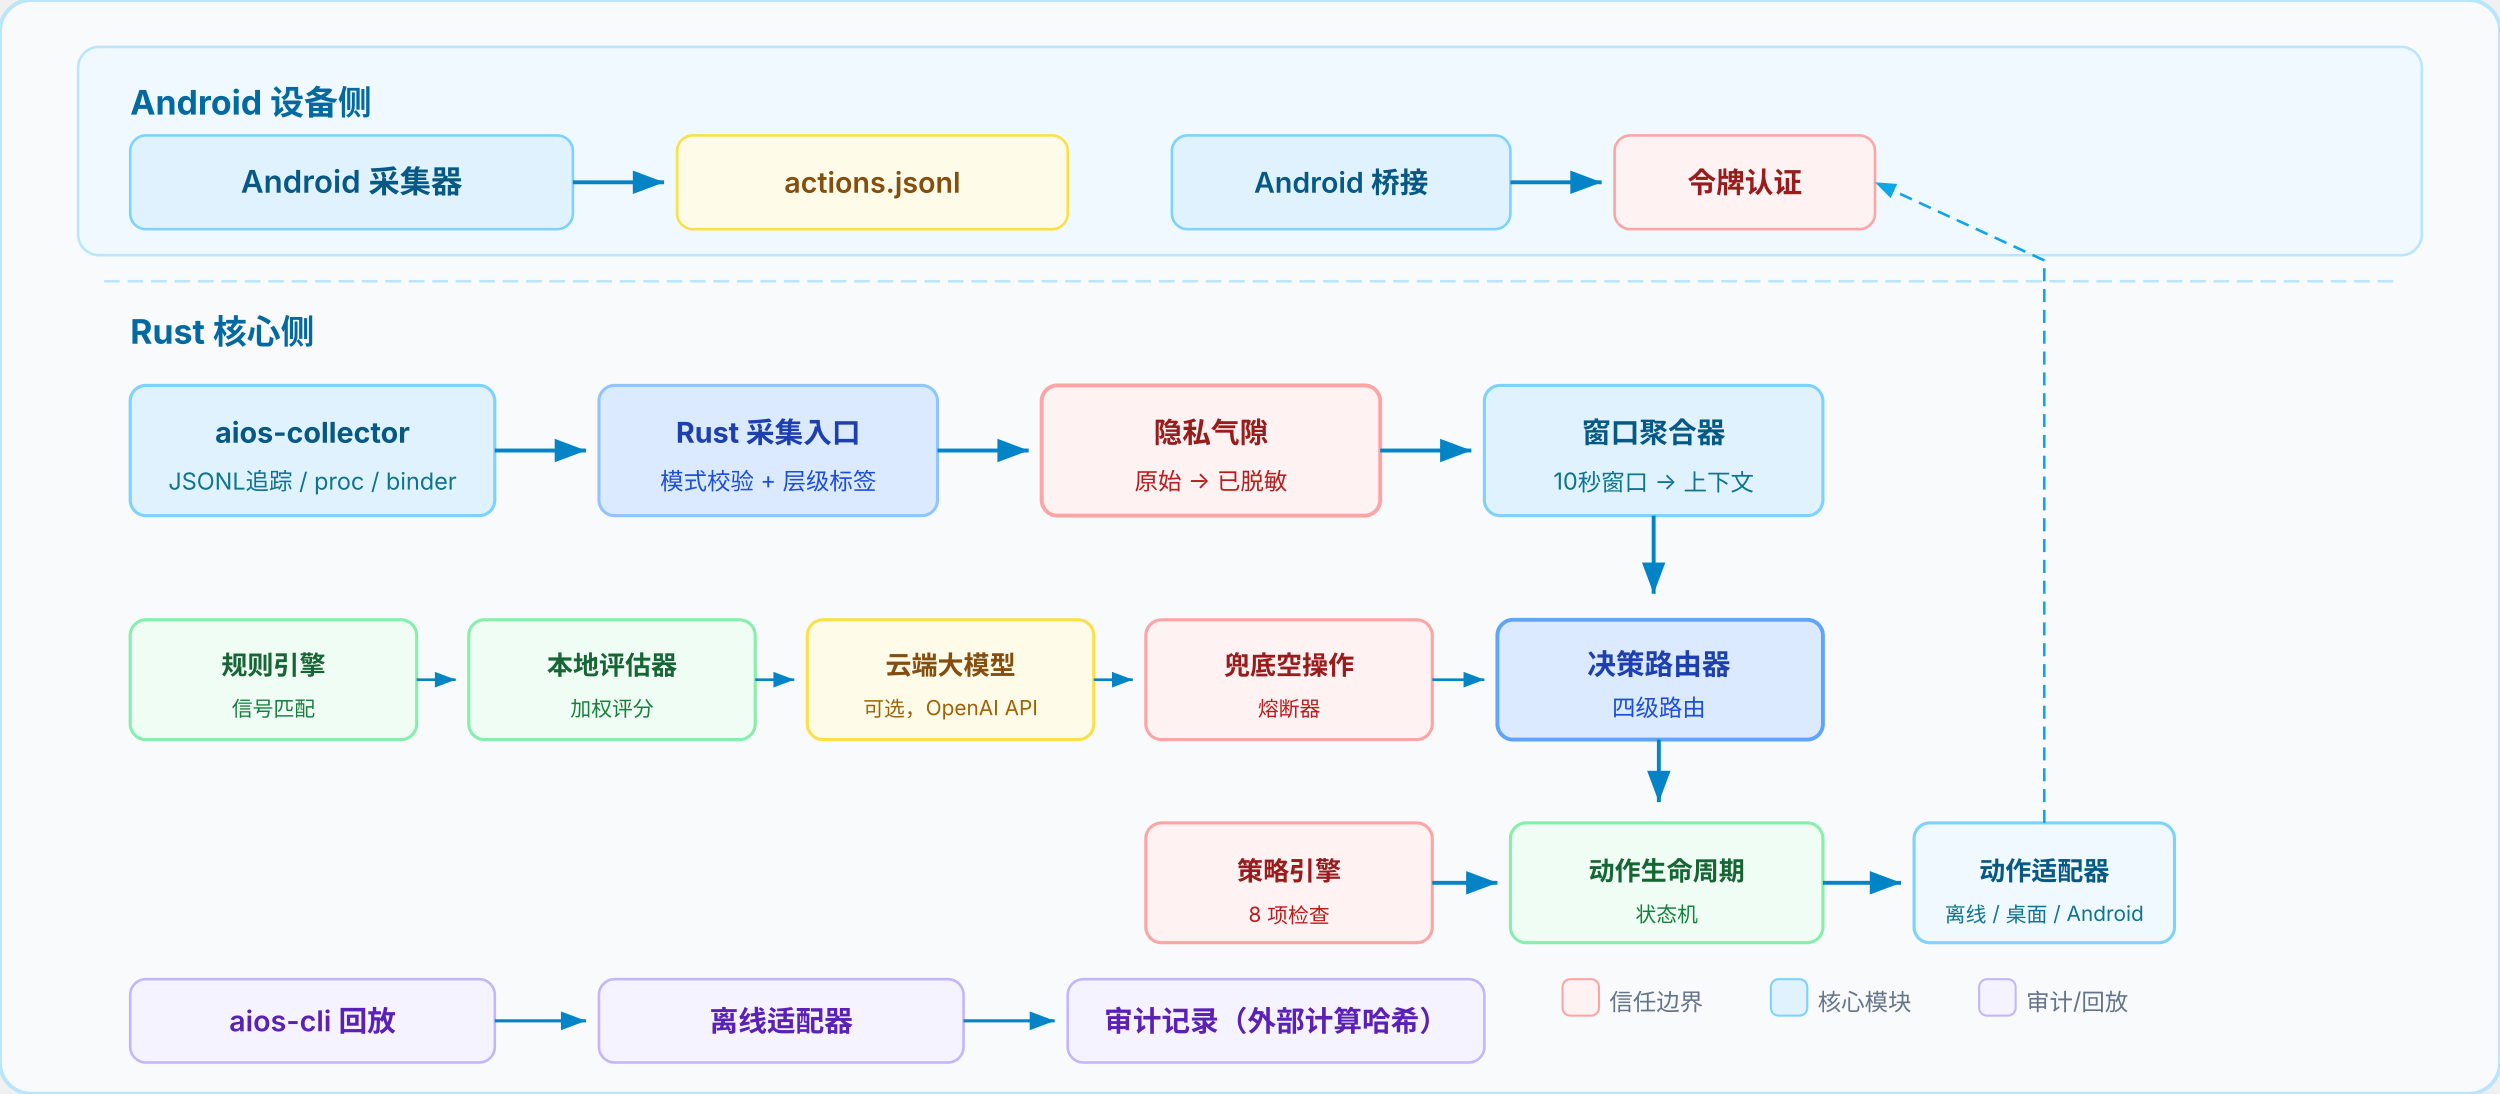
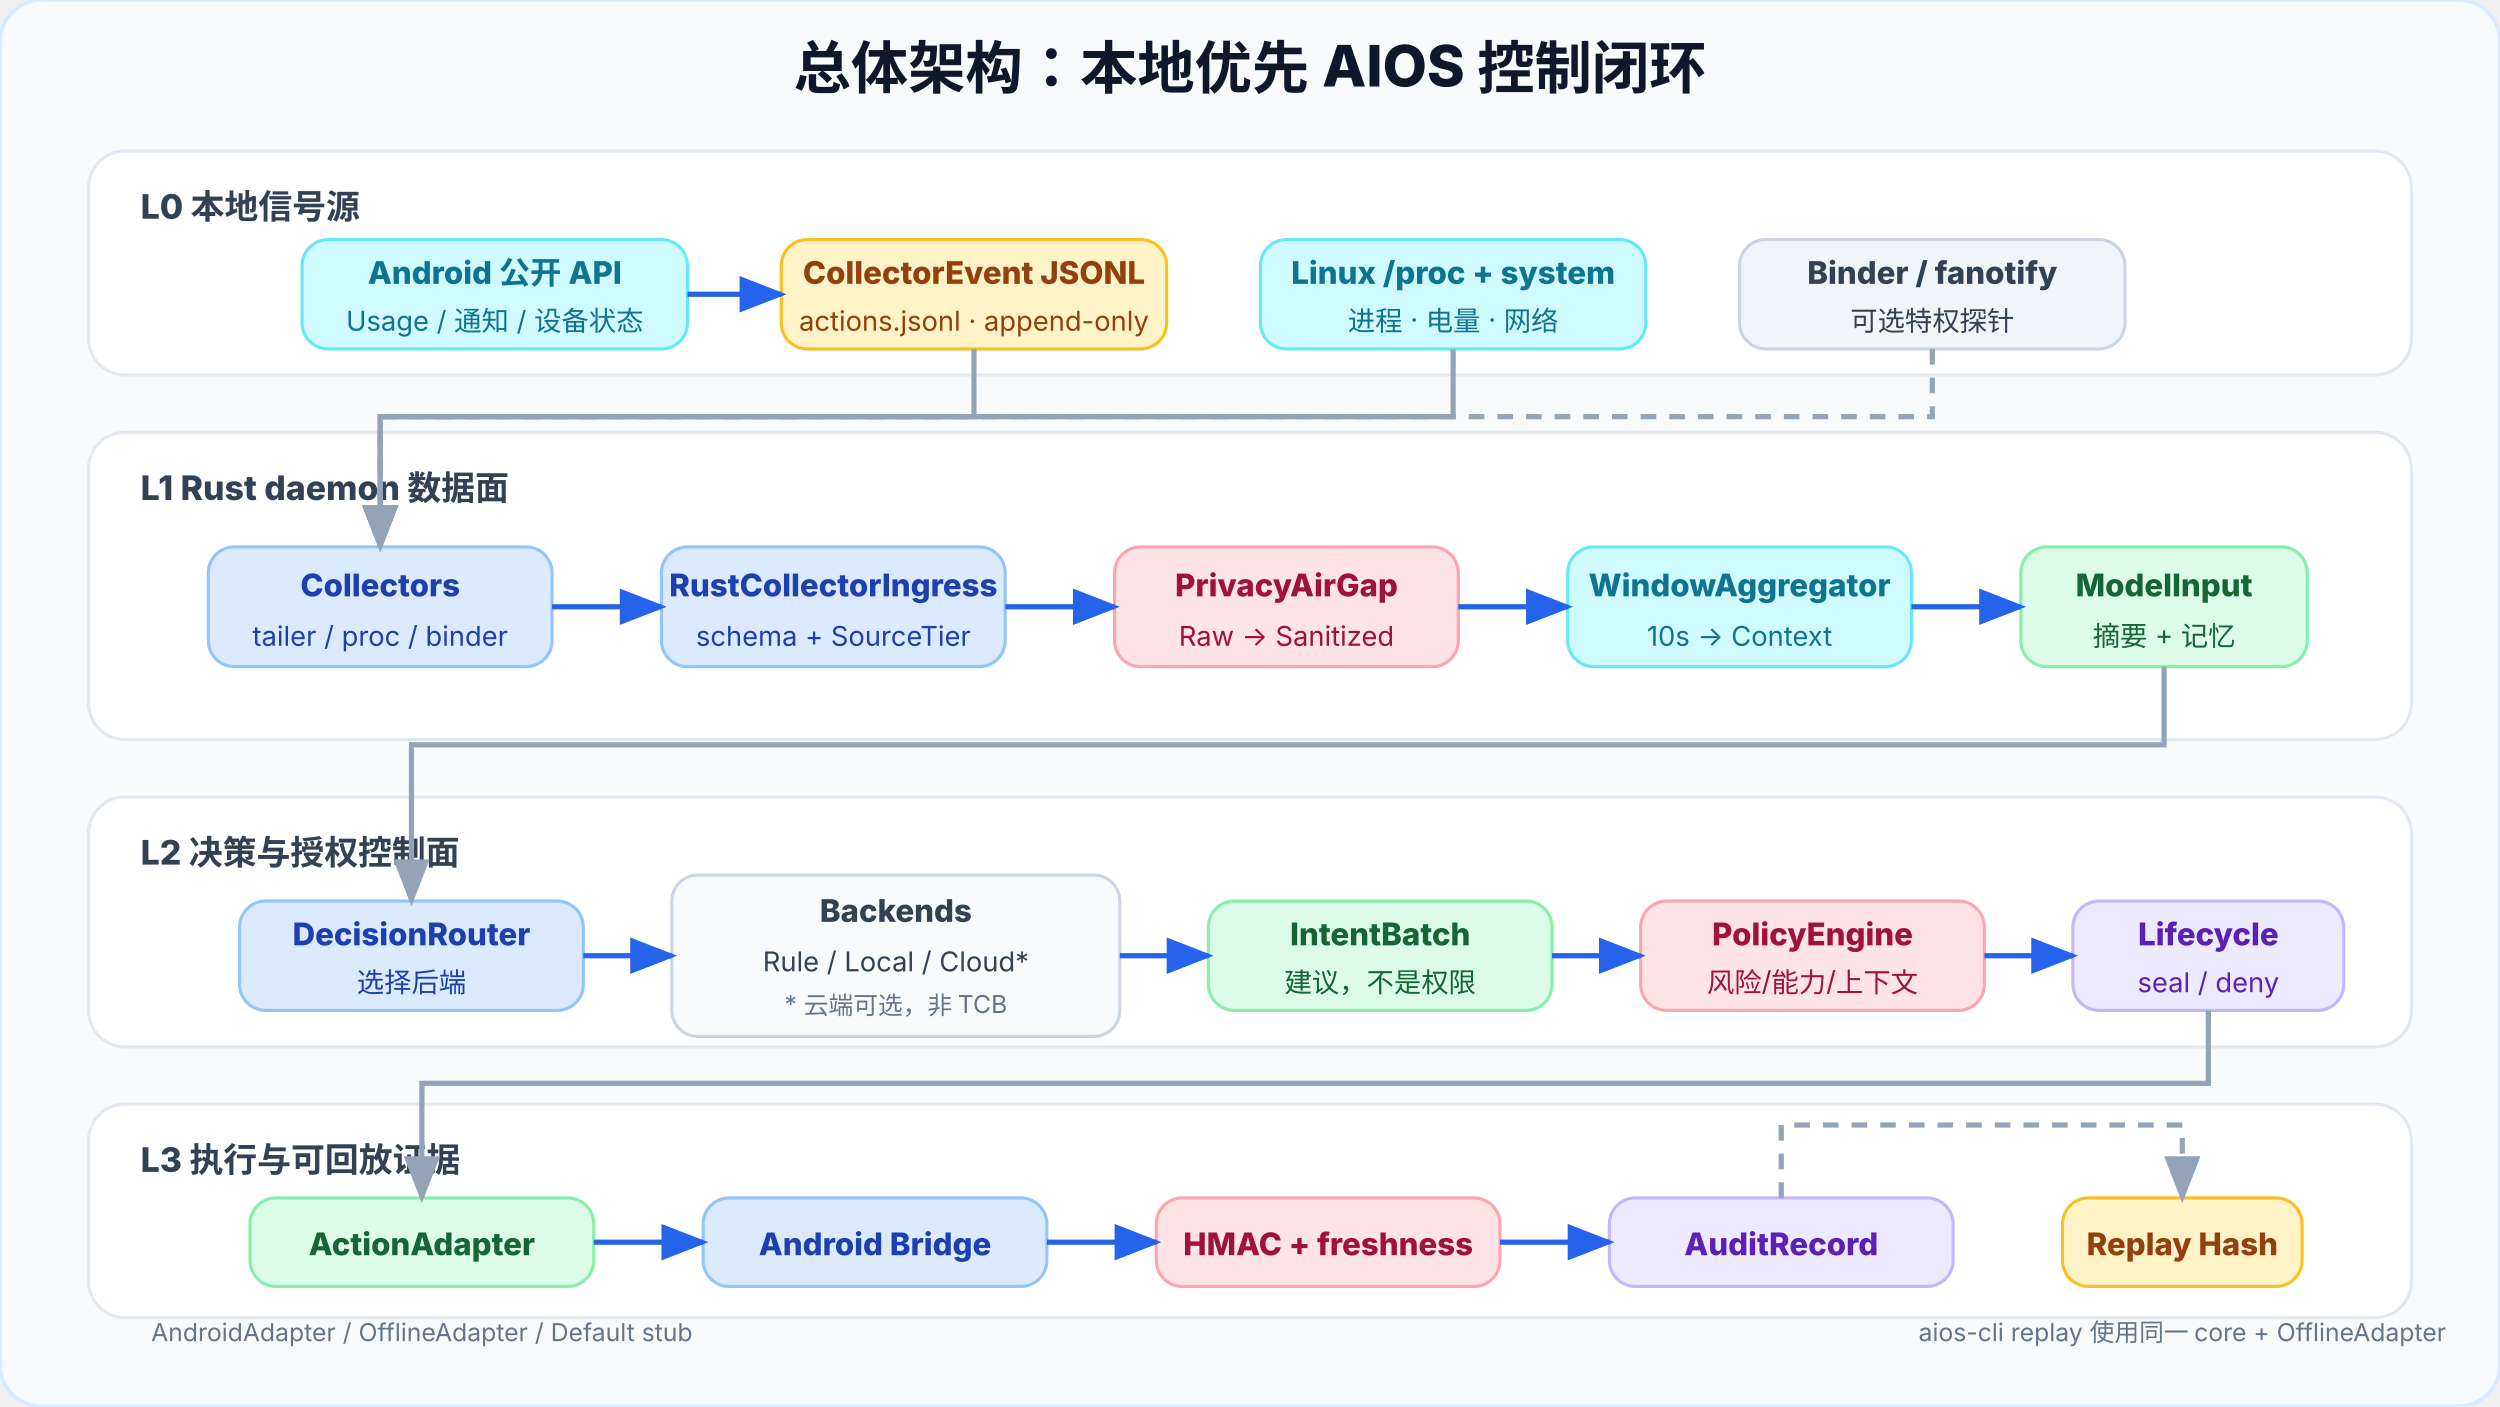
- <svg xmlns="http://www.w3.org/2000/svg" viewBox="0 0 960 420" font-family="system-ui, -apple-system, sans-serif">
+ <svg xmlns="http://www.w3.org/2000/svg" viewBox="0 0 960 540">
  <defs>
-     <marker id="arrow" markerWidth="8" markerHeight="6" refX="8" refY="3" orient="auto">
-       <path d="M0,0 L8,3 L0,6 Z" fill="#0284c7" />
+     <marker id="arrow" markerWidth="9" markerHeight="7" refX="8" refY="3.5" orient="auto" markerUnits="strokeWidth">
+       <path d="M0,0 L9,3.5 L0,7 Z" fill="#2563eb" />
    </marker>
-     <marker id="arrow-light" markerWidth="8" markerHeight="6" refX="8" refY="3" orient="auto">
-       <path d="M0,0 L8,3 L0,6 Z" fill="#0ea5e9" />
+     <marker id="arrow-muted" markerWidth="9" markerHeight="7" refX="8" refY="3.5" orient="auto" markerUnits="strokeWidth">
+       <path d="M0,0 L9,3.5 L0,7 Z" fill="#94a3b8" />
    </marker>
-     <linearGradient id="headerGrad" x1="0" y1="0" x2="1" y2="0">
-       <stop offset="0%" stop-color="#0369a1" />
-       <stop offset="100%" stop-color="#0ea5e9" />
-     </linearGradient>
+     <style>
+       text { font-family: system-ui, -apple-system, BlinkMacSystemFont, "Segoe UI", sans-serif; }
+       .title { font-size: 22px; font-weight: 800; fill: #0f172a; }
+       .lane-title { font-size: 13px; font-weight: 800; fill: #334155; }
+       .name { font-size: 12px; font-weight: 800; }
+       .desc { font-size: 10.5px; }
+       .tiny { font-size: 9.5px; }
+       .box { stroke-width: 1.2; }
+       .dashed { stroke-dasharray: 6 5; }
+     </style>
  </defs>
-   <rect width="960" height="420" rx="12" fill="#f8fafc" stroke="#bae6fd" stroke-width="1.5" />
-   <rect x="30" y="18" width="900" height="80" rx="8" fill="#f0f9ff" stroke="#bae6fd" stroke-width="1" />
-   <text x="50" y="44" font-size="13" font-weight="700" fill="#0369a1">Android 设备侧</text>
-   <rect x="50" y="52" width="170" height="36" rx="6" fill="#e0f2fe" stroke="#7dd3fc" stroke-width="1" />
-   <text x="135" y="74" text-anchor="middle" font-size="12" font-weight="600" fill="#075985">Android 采集器</text>
-   <rect x="260" y="52" width="150" height="36" rx="6" fill="#fefce8" stroke="#fde047" stroke-width="1" />
-   <text x="335" y="74" text-anchor="middle" font-size="11" font-weight="600" fill="#854d0e">actions.jsonl</text>
-   <rect x="450" y="52" width="130" height="36" rx="6" fill="#e0f2fe" stroke="#7dd3fc" stroke-width="1" />
-   <text x="515" y="74" text-anchor="middle" font-size="11" font-weight="600" fill="#075985">Android 桥接</text>
-   <rect x="620" y="52" width="100" height="36" rx="6" fill="#fef2f2" stroke="#fca5a5" stroke-width="1" />
-   <text x="670" y="74" text-anchor="middle" font-size="11" font-weight="600" fill="#991b1b">令牌认证</text>
-   <line x1="220" y1="70" x2="255" y2="70" stroke="#0284c7" stroke-width="1.5" marker-end="url(#arrow)" />
-   <line x1="580" y1="70" x2="615" y2="70" stroke="#0284c7" stroke-width="1.5" marker-end="url(#arrow)" />
-   <line x1="40" y1="108" x2="920" y2="108" stroke="#bae6fd" stroke-width="1" stroke-dasharray="6,3" />
-   <text x="50" y="132" font-size="13" font-weight="700" fill="#0369a1">Rust 核心侧</text>
-   <rect x="50" y="148" width="140" height="50" rx="6" fill="#e0f2fe" stroke="#7dd3fc" stroke-width="1.2" />
-   <text x="120" y="170" text-anchor="middle" font-size="11" font-weight="700" fill="#075985">aios-collector</text>
-   <text x="120" y="188" text-anchor="middle" font-size="9" fill="#0e7490">JSONL追踪 / proc / binder</text>
-   <line x1="190" y1="173" x2="225" y2="173" stroke="#0284c7" stroke-width="1.5" marker-end="url(#arrow)" />
-   <rect x="230" y="148" width="130" height="50" rx="6" fill="#dbeafe" stroke="#93c5fd" stroke-width="1.2" />
-   <text x="295" y="170" text-anchor="middle" font-size="11" font-weight="700" fill="#1e40af">Rust 采集入口</text>
-   <text x="295" y="188" text-anchor="middle" font-size="9" fill="#1d4ed8">模式校验 + 层级标签</text>
-   <line x1="360" y1="173" x2="395" y2="173" stroke="#0284c7" stroke-width="1.5" marker-end="url(#arrow)" />
-   <rect x="400" y="148" width="130" height="50" rx="6" fill="#fef2f2" stroke="#fca5a5" stroke-width="1.5" />
-   <text x="465" y="170" text-anchor="middle" font-size="11" font-weight="700" fill="#991b1b">隐私气隙</text>
-   <text x="465" y="188" text-anchor="middle" font-size="9" fill="#b91c1c">原始 → 已脱敏</text>
-   <line x1="530" y1="173" x2="565" y2="173" stroke="#0284c7" stroke-width="1.5" marker-end="url(#arrow)" />
-   <rect x="570" y="148" width="130" height="50" rx="6" fill="#e0f2fe" stroke="#7dd3fc" stroke-width="1.2" />
-   <text x="635" y="170" text-anchor="middle" font-size="11" font-weight="700" fill="#075985">窗口聚合器</text>
-   <text x="635" y="188" text-anchor="middle" font-size="9" fill="#0e7490">10秒窗口 → 上下文</text>
-   <line x1="635" y1="198" x2="635" y2="228" stroke="#0284c7" stroke-width="1.5" marker-end="url(#arrow)" />
-   <rect x="50" y="238" width="110" height="46" rx="6" fill="#f0fdf4" stroke="#86efac" stroke-width="1.2" />
-   <text x="105" y="259" text-anchor="middle" font-size="10" font-weight="700" fill="#166534">规则引擎</text>
-   <text x="105" y="275" text-anchor="middle" font-size="8" fill="#15803d">信号匹配</text>
-   <rect x="180" y="238" width="110" height="46" rx="6" fill="#f0fdf4" stroke="#86efac" stroke-width="1.2" />
-   <text x="235" y="259" text-anchor="middle" font-size="10" font-weight="700" fill="#166534">本地评估器</text>
-   <text x="235" y="275" text-anchor="middle" font-size="8" fill="#15803d">加权评分</text>
-   <rect x="310" y="238" width="110" height="46" rx="6" fill="#fefce8" stroke="#fde047" stroke-width="1.2" />
-   <text x="365" y="259" text-anchor="middle" font-size="10" font-weight="700" fill="#854d0e">云端大模型</text>
-   <text x="365" y="275" text-anchor="middle" font-size="8" fill="#a16207">可选，OpenAI API</text>
-   <rect x="440" y="238" width="110" height="46" rx="6" fill="#fef2f2" stroke="#fca5a5" stroke-width="1.2" />
-   <text x="495" y="259" text-anchor="middle" font-size="10" font-weight="700" fill="#991b1b">兜底空操作</text>
-   <text x="495" y="275" text-anchor="middle" font-size="8" fill="#b91c1c">熔断器</text>
-   <rect x="575" y="238" width="125" height="46" rx="6" fill="#dbeafe" stroke="#60a5fa" stroke-width="1.5" />
-   <text x="637" y="259" text-anchor="middle" font-size="11" font-weight="700" fill="#1e40af">决策路由器</text>
-   <text x="637" y="275" text-anchor="middle" font-size="9" fill="#1d4ed8">四级路由</text>
-   <line x1="160" y1="261" x2="175" y2="261" stroke="#0284c7" stroke-width="1" marker-end="url(#arrow)" />
-   <line x1="290" y1="261" x2="305" y2="261" stroke="#0284c7" stroke-width="1" marker-end="url(#arrow)" />
-   <line x1="420" y1="261" x2="435" y2="261" stroke="#0284c7" stroke-width="1" marker-end="url(#arrow)" />
-   <line x1="550" y1="261" x2="570" y2="261" stroke="#0284c7" stroke-width="1" marker-end="url(#arrow)" />
-   <line x1="637" y1="284" x2="637" y2="308" stroke="#0284c7" stroke-width="1.5" marker-end="url(#arrow)" />
-   <rect x="440" y="316" width="110" height="46" rx="6" fill="#fef2f2" stroke="#fca5a5" stroke-width="1.2" />
-   <text x="495" y="338" text-anchor="middle" font-size="10" font-weight="700" fill="#991b1b">策略引擎</text>
-   <text x="495" y="354" text-anchor="middle" font-size="8" fill="#b91c1c">8 项检查</text>
-   <line x1="550" y1="339" x2="575" y2="339" stroke="#0284c7" stroke-width="1.5" marker-end="url(#arrow)" />
-   <rect x="580" y="316" width="120" height="46" rx="6" fill="#f0fdf4" stroke="#86efac" stroke-width="1.2" />
-   <text x="640" y="338" text-anchor="middle" font-size="10" font-weight="700" fill="#166534">动作生命周期</text>
-   <text x="640" y="354" text-anchor="middle" font-size="8" fill="#15803d">状态机</text>
-   <line x1="700" y1="339" x2="730" y2="339" stroke="#0284c7" stroke-width="1.5" marker-end="url(#arrow)" />
-   <rect x="735" y="316" width="100" height="46" rx="6" fill="#f0f9ff" stroke="#7dd3fc" stroke-width="1.2" />
-   <text x="785" y="338" text-anchor="middle" font-size="10" font-weight="700" fill="#075985">动作适配器</text>
-   <text x="785" y="354" text-anchor="middle" font-size="8" fill="#0e7490">离线 / 桌面 / Android</text>
-   <path d="M785,316 L785,100 L720,70" fill="none" stroke="#0ea5e9" stroke-width="1" stroke-dasharray="5,3" marker-end="url(#arrow-light)" />
-   <rect x="50" y="376" width="140" height="32" rx="6" fill="#f5f3ff" stroke="#c4b5fd" stroke-width="1" />
-   <text x="120" y="396" text-anchor="middle" font-size="11" font-weight="600" fill="#5b21b6">aios-cli 回放</text>
-   <line x1="190" y1="392" x2="225" y2="392" stroke="#0284c7" stroke-width="1.2" marker-end="url(#arrow)" />
-   <rect x="230" y="376" width="140" height="32" rx="6" fill="#f5f3ff" stroke="#c4b5fd" stroke-width="1" />
-   <text x="300" y="396" text-anchor="middle" font-size="11" font-weight="600" fill="#5b21b6">离线适配器</text>
-   <line x1="370" y1="392" x2="405" y2="392" stroke="#0284c7" stroke-width="1.2" marker-end="url(#arrow)" />
-   <rect x="410" y="376" width="160" height="32" rx="6" fill="#f5f3ff" stroke="#c4b5fd" stroke-width="1" />
-   <text x="490" y="396" text-anchor="middle" font-size="11" font-weight="600" fill="#5b21b6">审计记录（外部计算哈希）</text>
-   <rect x="600" y="376" width="14" height="14" rx="3" fill="#fef2f2" stroke="#fca5a5" stroke-width="0.8" />
-   <text x="618" y="388" font-size="9" fill="#64748b">信任边界</text>
-   <rect x="680" y="376" width="14" height="14" rx="3" fill="#e0f2fe" stroke="#7dd3fc" stroke-width="0.8" />
-   <text x="698" y="388" font-size="9" fill="#64748b">核心模块</text>
-   <rect x="760" y="376" width="14" height="14" rx="3" fill="#f5f3ff" stroke="#c4b5fd" stroke-width="0.8" />
-   <text x="778" y="388" font-size="9" fill="#64748b">审计/回放</text>
+   <rect width="960" height="540" rx="16" fill="#f8fafc" stroke="#dbeafe" stroke-width="1.4" />
+   <text x="480" y="34" text-anchor="middle" class="title">总体架构：本地优先 AIOS 控制闭环</text>
+   <rect x="34" y="58" width="892" height="86" rx="14" fill="#ffffff" stroke="#e2e8f0" stroke-width="1.2" />
+   <text x="54" y="84" class="lane-title">L0 本地信号源</text>
+   <rect x="116" y="92" width="148" height="42" rx="10" fill="#cffafe" stroke="#67e8f9" class="box" />
+   <text x="190" y="109" text-anchor="middle" class="name" fill="#0e7490">Android 公开 API</text>
+   <text x="190" y="127" text-anchor="middle" class="desc" fill="#0e7490">Usage / 通知 / 设备状态</text>
+   <rect x="300" y="92" width="148" height="42" rx="10" fill="#fef3c7" stroke="#fbbf24" class="box" />
+   <text x="374" y="109" text-anchor="middle" class="name" fill="#92400e">CollectorEvent JSONL</text>
+   <text x="374" y="127" text-anchor="middle" class="desc" fill="#92400e">actions.jsonl · append-only</text>
+   <rect x="484" y="92" width="148" height="42" rx="10" fill="#cffafe" stroke="#67e8f9" class="box" />
+   <text x="558" y="109" text-anchor="middle" class="name" fill="#0e7490">Linux /proc + system</text>
+   <text x="558" y="127" text-anchor="middle" class="desc" fill="#0e7490">进程 · 电量 · 网络</text>
+   <rect x="668" y="92" width="148" height="42" rx="10" fill="#f1f5f9" stroke="#cbd5e1" class="box" />
+   <text x="742" y="109" text-anchor="middle" class="name" fill="#334155">Binder / fanotify</text>
+   <text x="742" y="127" text-anchor="middle" class="desc" fill="#334155">可选特权探针</text>
+   <line x1="264" y1="113" x2="300" y2="113" stroke="#2563eb" stroke-width="2" marker-end="url(#arrow)" />
+   <rect x="34" y="166" width="892" height="118" rx="14" fill="#ffffff" stroke="#e2e8f0" stroke-width="1.2" />
+   <text x="54" y="192" class="lane-title">L1 Rust daemon 数据面</text>
+   <rect x="80" y="210" width="132" height="46" rx="10" fill="#dbeafe" stroke="#93c5fd" class="box" />
+   <text x="146" y="229" text-anchor="middle" class="name" fill="#1e40af">Collectors</text>
+   <text x="146" y="248" text-anchor="middle" class="desc" fill="#1e40af">tailer / proc / binder</text>
+   <rect x="254" y="210" width="132" height="46" rx="10" fill="#dbeafe" stroke="#93c5fd" class="box" />
+   <text x="320" y="229" text-anchor="middle" class="name" fill="#1e40af">RustCollectorIngress</text>
+   <text x="320" y="248" text-anchor="middle" class="desc" fill="#1e40af">schema + SourceTier</text>
+   <rect x="428" y="210" width="132" height="46" rx="10" fill="#ffe4e6" stroke="#fda4af" class="box" />
+   <text x="494" y="229" text-anchor="middle" class="name" fill="#9f1239">PrivacyAirGap</text>
+   <text x="494" y="248" text-anchor="middle" class="desc" fill="#9f1239">Raw → Sanitized</text>
+   <rect x="602" y="210" width="132" height="46" rx="10" fill="#cffafe" stroke="#67e8f9" class="box" />
+   <text x="668" y="229" text-anchor="middle" class="name" fill="#0e7490">WindowAggregator</text>
+   <text x="668" y="248" text-anchor="middle" class="desc" fill="#0e7490">10s → Context</text>
+   <rect x="776" y="210" width="110" height="46" rx="10" fill="#dcfce7" stroke="#86efac" class="box" />
+   <text x="831" y="229" text-anchor="middle" class="name" fill="#166534">ModelInput</text>
+   <text x="831" y="248" text-anchor="middle" class="desc" fill="#166534">摘要 + 记忆</text>
+   <line x1="212" y1="233" x2="254" y2="233" stroke="#2563eb" stroke-width="2" marker-end="url(#arrow)" />
+   <line x1="386" y1="233" x2="428" y2="233" stroke="#2563eb" stroke-width="2" marker-end="url(#arrow)" />
+   <line x1="560" y1="233" x2="602" y2="233" stroke="#2563eb" stroke-width="2" marker-end="url(#arrow)" />
+   <line x1="734" y1="233" x2="776" y2="233" stroke="#2563eb" stroke-width="2" marker-end="url(#arrow)" />
+   <path d="M374,134 L374,160 L146,160 L146,210" fill="none" stroke="#94a3b8" stroke-width="2" marker-end="url(#arrow-muted)" />
+   <path d="M558,134 L558,160 L146,160 L146,210" fill="none" stroke="#94a3b8" stroke-width="2" marker-end="url(#arrow-muted)" />
+   <path d="M742,134 L742,160 L146,160 L146,210" fill="none" stroke="#94a3b8" stroke-width="2" class="dashed" marker-end="url(#arrow-muted)" />
+   <rect x="34" y="306" width="892" height="96" rx="14" fill="#ffffff" stroke="#e2e8f0" stroke-width="1.2" />
+   <text x="54" y="332" class="lane-title">L2 决策与授权控制面</text>
+   <rect x="92" y="346" width="132" height="42" rx="10" fill="#dbeafe" stroke="#93c5fd" class="box" />
+   <text x="158" y="363" text-anchor="middle" class="name" fill="#1e40af">DecisionRouter</text>
+   <text x="158" y="381" text-anchor="middle" class="desc" fill="#1e40af">选择后端</text>
+   <rect x="258" y="336" width="172" height="62" rx="10" fill="#f8fafc" stroke="#cbd5e1" class="box" />
+   <text x="344" y="354" text-anchor="middle" class="name" fill="#334155">Backends</text>
+   <text x="344" y="373" text-anchor="middle" class="desc" fill="#334155">Rule / Local / Cloud*</text>
+   <text x="344" y="389" text-anchor="middle" class="tiny" fill="#64748b">* 云端可选，非 TCB</text>
+   <rect x="464" y="346" width="132" height="42" rx="10" fill="#dcfce7" stroke="#86efac" class="box" />
+   <text x="530" y="363" text-anchor="middle" class="name" fill="#166534">IntentBatch</text>
+   <text x="530" y="381" text-anchor="middle" class="desc" fill="#166534">建议，不是权限</text>
+   <rect x="630" y="346" width="132" height="42" rx="10" fill="#ffe4e6" stroke="#fda4af" class="box" />
+   <text x="696" y="363" text-anchor="middle" class="name" fill="#9f1239">PolicyEngine</text>
+   <text x="696" y="381" text-anchor="middle" class="desc" fill="#9f1239">风险/能力/上下文</text>
+   <rect x="796" y="346" width="104" height="42" rx="10" fill="#ede9fe" stroke="#c4b5fd" class="box" />
+   <text x="848" y="363" text-anchor="middle" class="name" fill="#5b21b6">Lifecycle</text>
+   <text x="848" y="381" text-anchor="middle" class="desc" fill="#5b21b6">seal / deny</text>
+   <path d="M831,256 L831,286 L158,286 L158,346" fill="none" stroke="#94a3b8" stroke-width="2" marker-end="url(#arrow-muted)" />
+   <line x1="224" y1="367" x2="258" y2="367" stroke="#2563eb" stroke-width="2" marker-end="url(#arrow)" />
+   <line x1="430" y1="367" x2="464" y2="367" stroke="#2563eb" stroke-width="2" marker-end="url(#arrow)" />
+   <line x1="596" y1="367" x2="630" y2="367" stroke="#2563eb" stroke-width="2" marker-end="url(#arrow)" />
+   <line x1="762" y1="367" x2="796" y2="367" stroke="#2563eb" stroke-width="2" marker-end="url(#arrow)" />
+   <rect x="34" y="424" width="892" height="82" rx="14" fill="#ffffff" stroke="#e2e8f0" stroke-width="1.2" />
+   <text x="54" y="450" class="lane-title">L3 执行与可回放证据</text>
+   <rect x="96" y="460" width="132" height="34" rx="10" fill="#dcfce7" stroke="#86efac" class="box" />
+   <text x="162" y="482" text-anchor="middle" class="name" fill="#166534">ActionAdapter</text>
+   <rect x="270" y="460" width="132" height="34" rx="10" fill="#dbeafe" stroke="#93c5fd" class="box" />
+   <text x="336" y="482" text-anchor="middle" class="name" fill="#1e40af">Android Bridge</text>
+   <rect x="444" y="460" width="132" height="34" rx="10" fill="#ffe4e6" stroke="#fda4af" class="box" />
+   <text x="510" y="482" text-anchor="middle" class="name" fill="#9f1239">HMAC + freshness</text>
+   <rect x="618" y="460" width="132" height="34" rx="10" fill="#ede9fe" stroke="#c4b5fd" class="box" />
+   <text x="684" y="482" text-anchor="middle" class="name" fill="#5b21b6">AuditRecord</text>
+   <rect x="792" y="460" width="92" height="34" rx="10" fill="#fef3c7" stroke="#fbbf24" class="box" />
+   <text x="838" y="482" text-anchor="middle" class="name" fill="#92400e">Replay Hash</text>
+   <path d="M848,388 L848,416 L162,416 L162,460" fill="none" stroke="#94a3b8" stroke-width="2" marker-end="url(#arrow-muted)" />
+   <line x1="228" y1="477" x2="270" y2="477" stroke="#2563eb" stroke-width="2" marker-end="url(#arrow)" />
+   <line x1="402" y1="477" x2="444" y2="477" stroke="#2563eb" stroke-width="2" marker-end="url(#arrow)" />
+   <line x1="576" y1="477" x2="618" y2="477" stroke="#2563eb" stroke-width="2" marker-end="url(#arrow)" />
+   <path d="M684,460 L684,432 L838,432 L838,460" fill="none" stroke="#94a3b8" stroke-width="2" class="dashed" marker-end="url(#arrow-muted)" />
+   <text x="162" y="515" text-anchor="middle" class="tiny" fill="#64748b">AndroidAdapter / OfflineAdapter / Default stub</text>
+   <text x="838" y="515" text-anchor="middle" class="tiny" fill="#64748b">aios-cli replay 使用同一 core + OfflineAdapter</text>
</svg>
